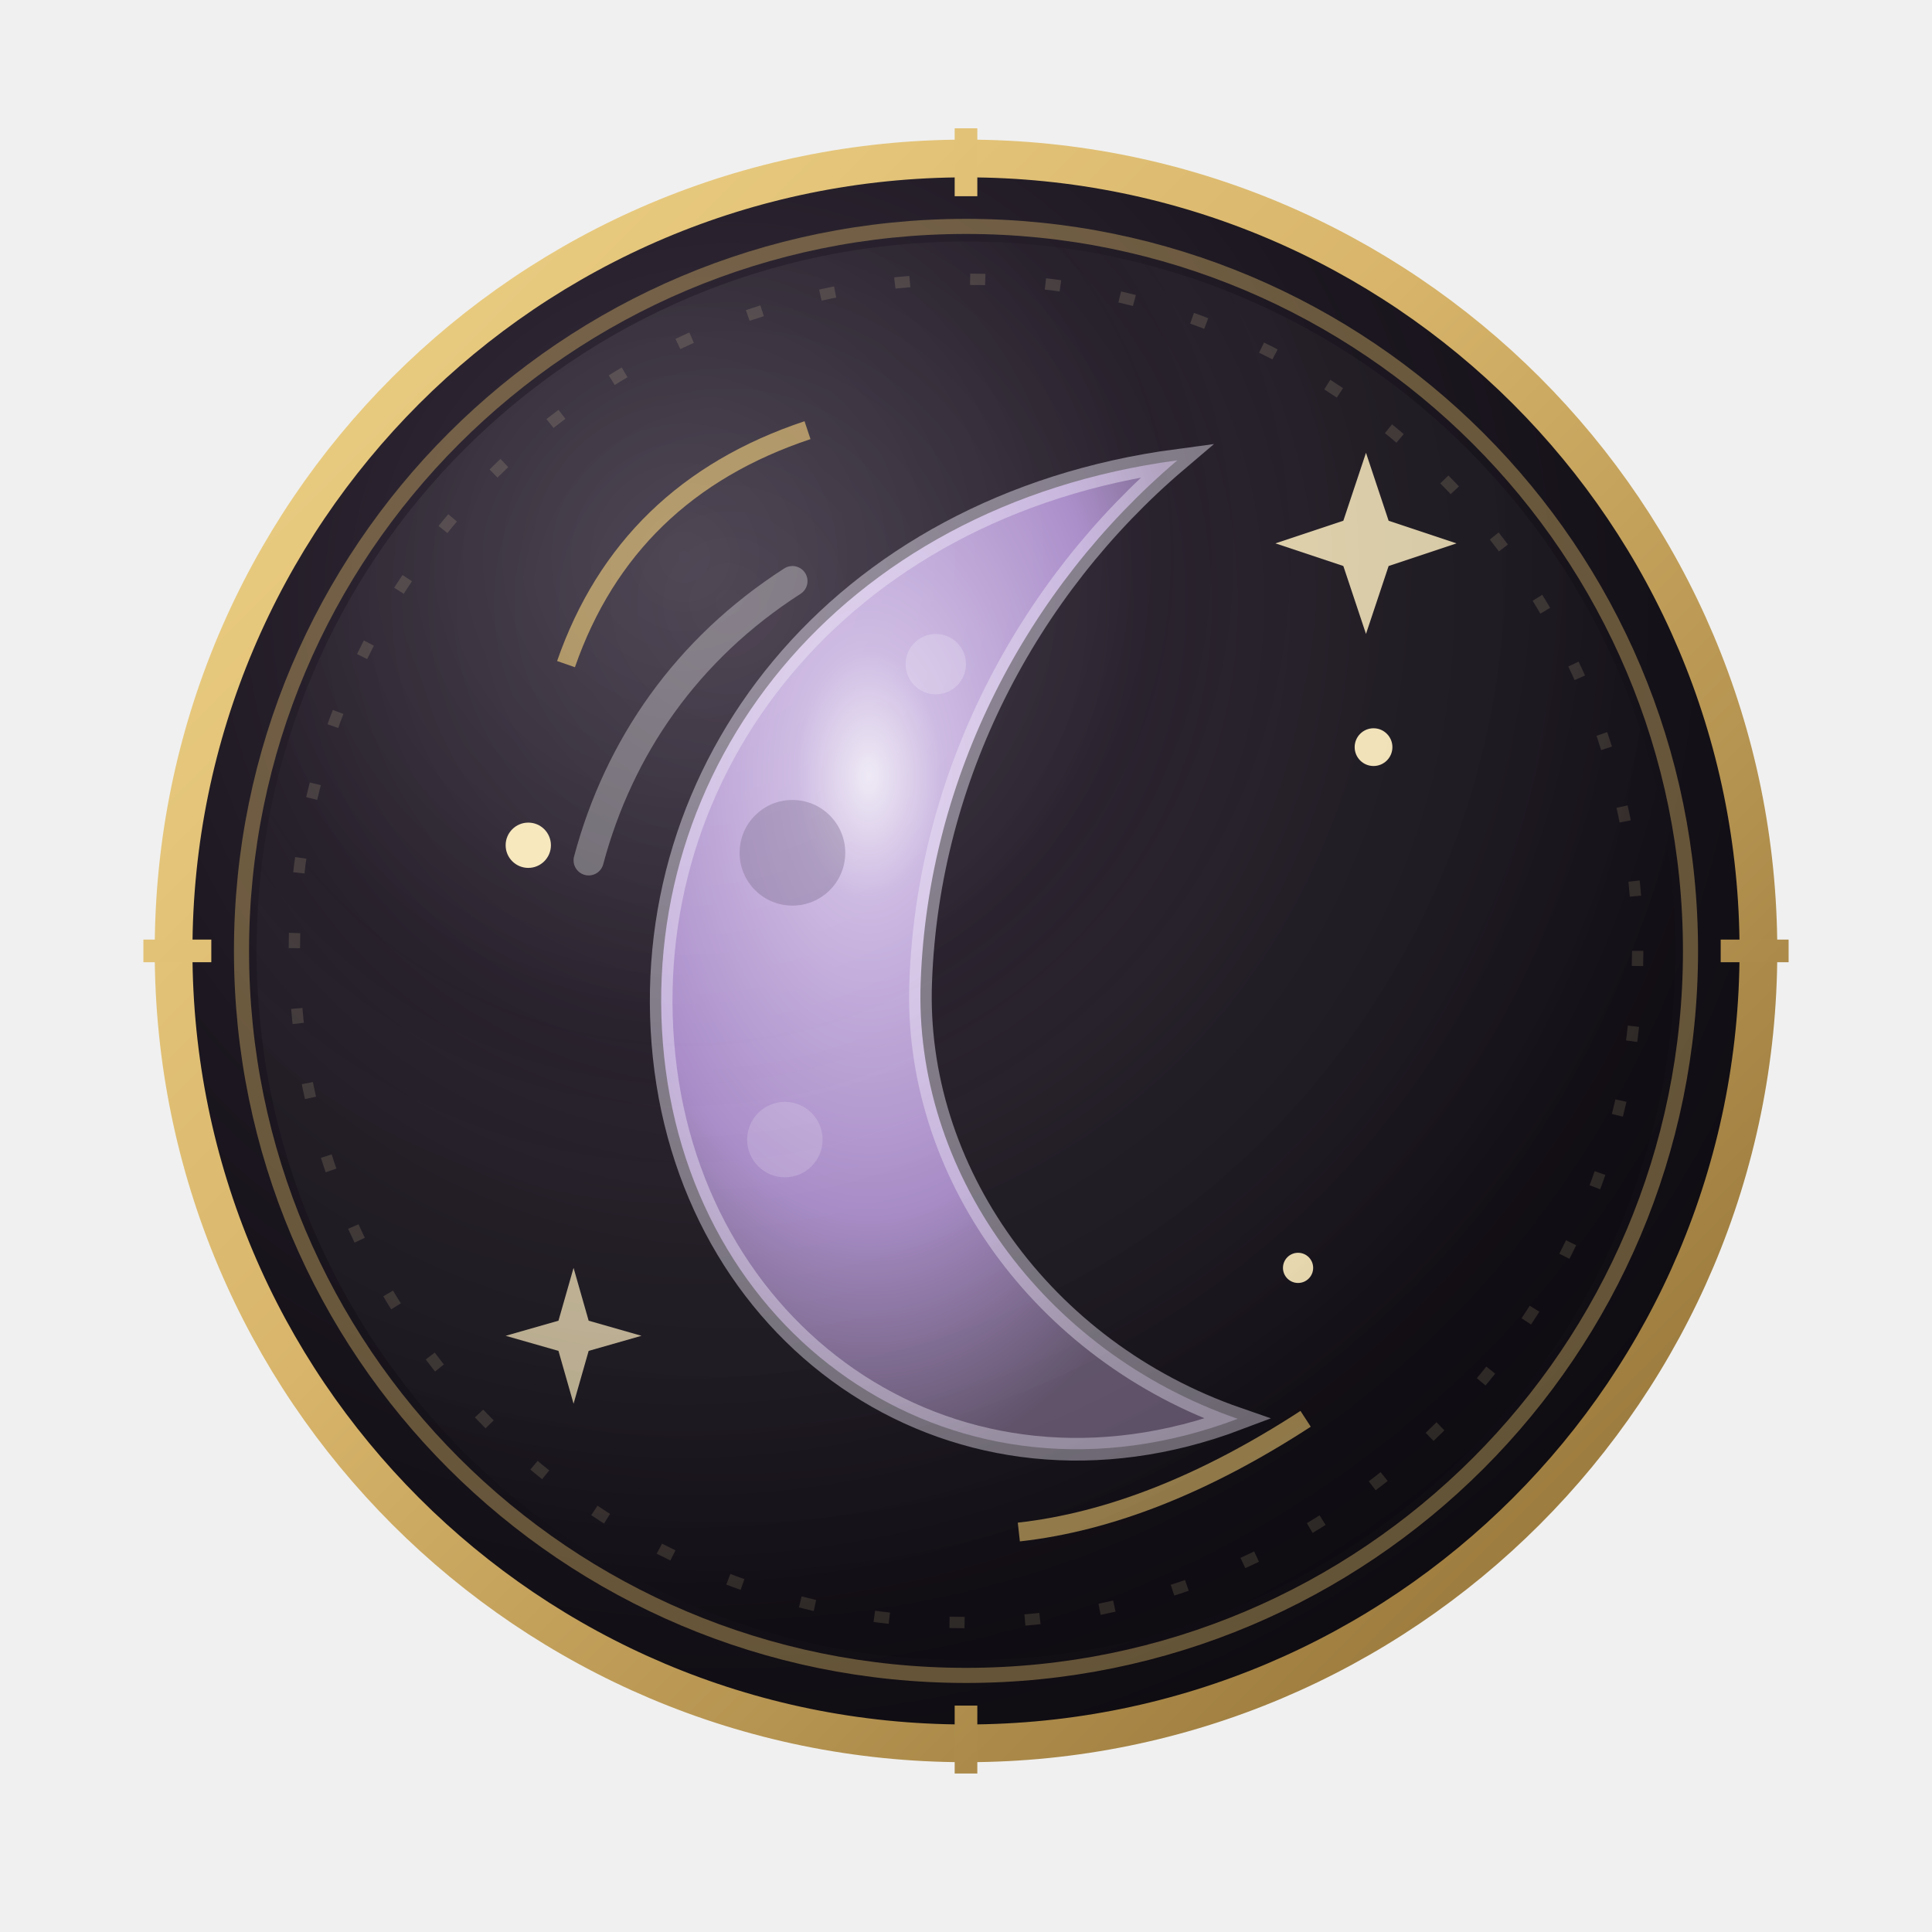
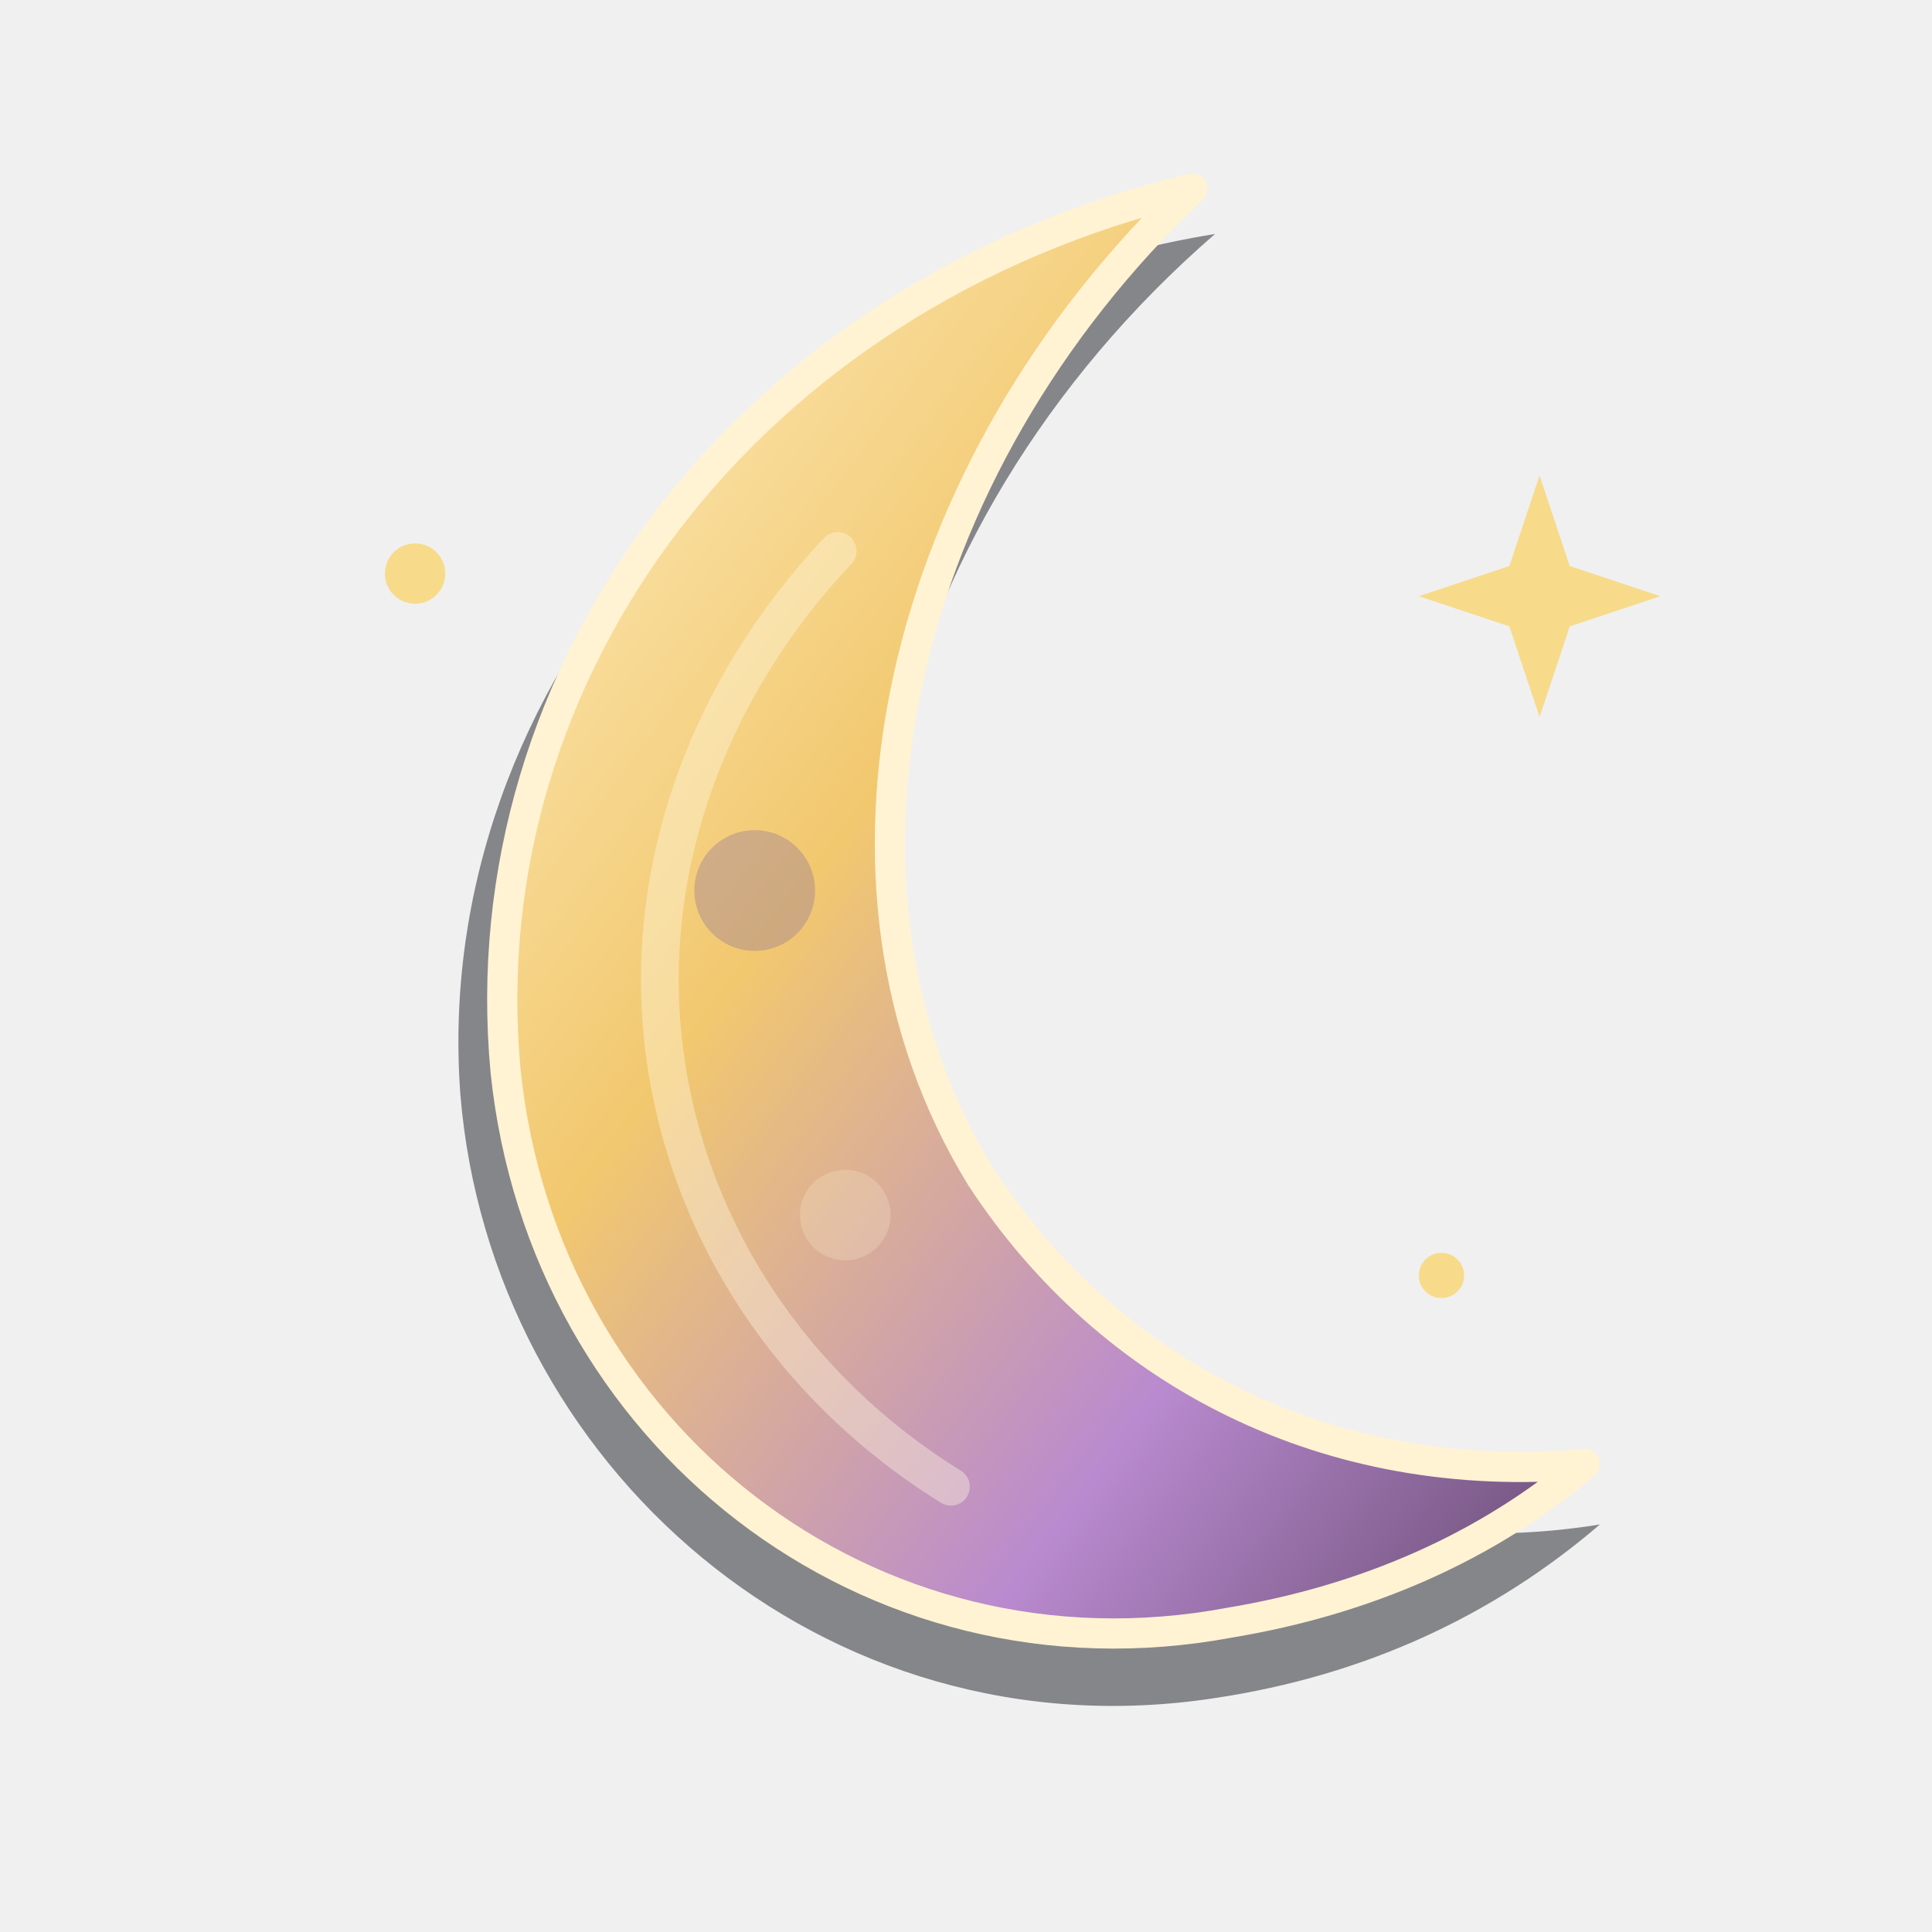
<svg xmlns="http://www.w3.org/2000/svg" width="256" height="256" viewBox="0 0 256 256">
  <defs>
-     <radialGradient id="bezel" cx="35%" cy="28%" r="75%">
-       <stop offset="0" stop-color="#3a3040" />
-       <stop offset=".55" stop-color="#1c1720" />
-       <stop offset="1" stop-color="#0f0c12" />
-     </radialGradient>
-     <linearGradient id="gold" x1="0" y1="0" x2="1" y2="1">
-       <stop offset="0" stop-color="#f0d58a" />
-       <stop offset=".42" stop-color="#d8b56a" />
-       <stop offset="1" stop-color="#8b6b32" />
+     <linearGradient id="moon" x1="0" y1="0" x2="1" y2="1">
+       <stop stop-color="#FFF1C7" />
+       <stop offset=".38" stop-color="#F2C86F" />
+       <stop offset=".72" stop-color="#B98ACF" />
+       <stop offset="1" stop-color="#64496E" />
    </linearGradient>
-     <radialGradient id="gloss" cx="30%" cy="22%" r="75%">
-       <stop offset="0" stop-color="#ffffff" stop-opacity=".22" />
-       <stop offset=".45" stop-color="#ffffff" stop-opacity=".03" />
-       <stop offset="1" stop-color="#000000" stop-opacity=".2" />
-     </radialGradient>
  </defs>
-   <defs>
-     <radialGradient id="moonstone" cx="36%" cy="32%" r="70%">
-       <stop offset="0" stop-color="#eee9f5" />
-       <stop offset=".18" stop-color="#cbb7e1" />
-       <stop offset=".63" stop-color="#a88bc8" />
-       <stop offset="1" stop-color="#64566f" />
-     </radialGradient>
-   </defs>
-   <ellipse cx="128" cy="136" rx="92" ry="96" fill="#05060D" opacity=".65" />
-   <circle cx="128" cy="126" r="105" fill="url(#bezel)" stroke="url(#gold)" stroke-width="5" />
-   <circle cx="128" cy="126" r="96" fill="none" stroke="#d8b56a" stroke-opacity=".42" stroke-width="2" />
-   <circle cx="128" cy="126" r="89" fill="none" stroke="#e8d6a5" stroke-opacity=".16" stroke-width="1.5" stroke-dasharray="2 8" />
-   <path d="M128 17v9M128 226v9M19 126h9M228 126h9" stroke="url(#gold)" stroke-width="3" />
-   <path d="M156 61 C111 67 84 102 88 140 C92 178 127 202 164 188 C138 179 121 155 122 130 C123 103 136 78 156 61 Z" fill="url(#moonstone)" stroke="#efe7f6" stroke-opacity=".45" stroke-width="3" />
-   <circle cx="105" cy="113" r="7" fill="#7d6b90" opacity=".42" />
-   <circle cx="104" cy="151" r="5" fill="#f4eef9" opacity=".20" />
-   <circle cx="124" cy="88" r="4" fill="#f4eef9" opacity=".25" />
-   <path d="M105 77 C91 86 82 99 78 114" fill="none" stroke="#fff" stroke-opacity=".32" stroke-width="4" stroke-linecap="round" />
-   <g fill="#F7E7BB">
-     <circle cx="70" cy="112" r="3" />
-     <circle cx="182" cy="99" r="2.5" />
-     <circle cx="172" cy="168" r="2" />
-     <path d="M181 60l3 9 9 3-9 3-3 9-3-9-9-3 9-3z" opacity=".88" />
-     <path d="M76 168l2 7 7 2-7 2-2 7-2-7-7-2 7-2z" opacity=".75" />
+   <path d="M161 31C100 41 57 91 61 145c4 49 48 88 100 80 20-3 37-11 51-23-31 5-61-6-80-31-30-40-16-101 29-140Z" fill="#070812" opacity=".46" />
+   <path d="M158 25C99 39 62 89 67 142c5 48 48 82 96 73 18-3 34-10 47-21-34 3-63-12-80-38-24-39-11-94 28-131Z" fill="url(#moon)" stroke="#FFF3D3" stroke-width="4" stroke-linejoin="round" />
+   <path d="M111 73c-17 18-26 42-23 66 3 24 17 45 38 58" fill="none" stroke="#FFF8E2" stroke-opacity=".4" stroke-width="5" stroke-linecap="round" />
+   <circle cx="100" cy="118" r="8" fill="#876A9D" opacity=".33" />
+   <circle cx="112" cy="161" r="6" fill="#FFF6DB" opacity=".22" />
+   <g fill="#F7DB8A">
+     <path d="M204 63l4 12 12 4-12 4-4 12-4-12-12-4 12-4z" />
+     <circle cx="55" cy="76" r="4" />
+     <circle cx="191" cy="169" r="3" />
  </g>
-   <g fill="none" stroke="#D8B56A" stroke-width="2.5" opacity=".72">
-     <path d="M75 88Q83 65 107 57" />
-     <path d="M173 188Q153 201 135 203" />
-   </g>
-   <circle cx="128" cy="126" r="94" fill="url(#gloss)" opacity=".55" />
</svg>
